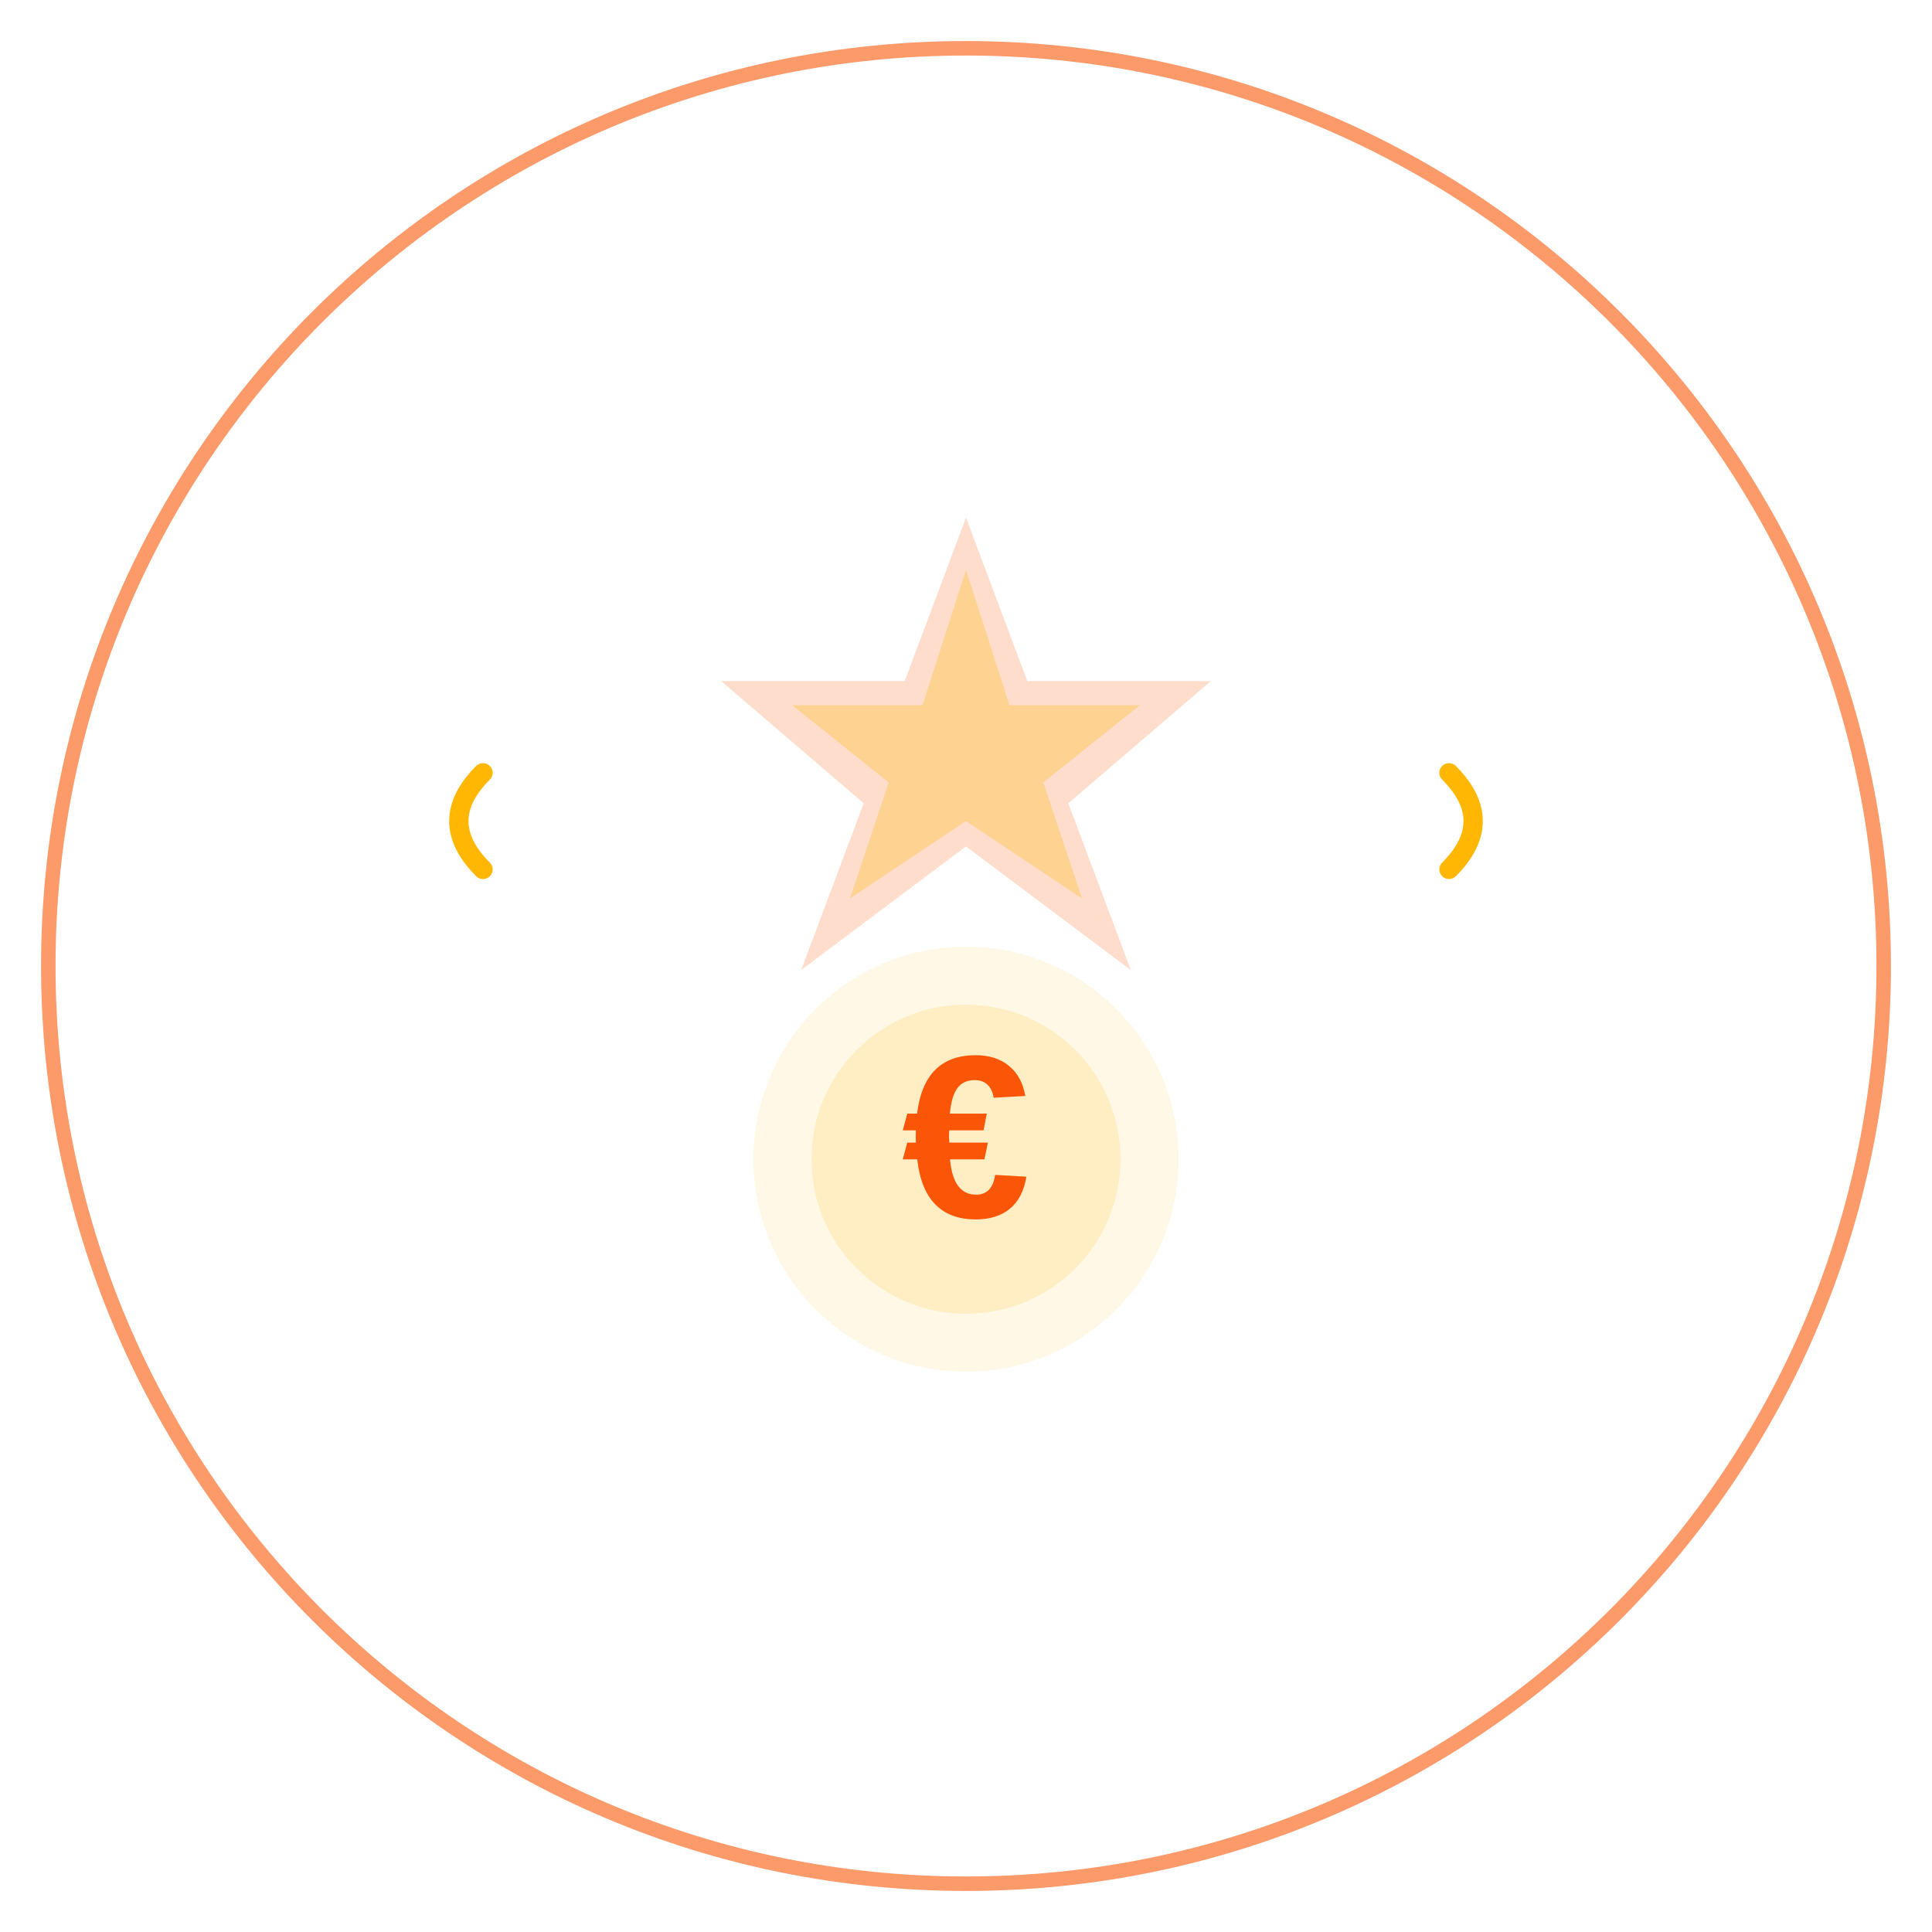
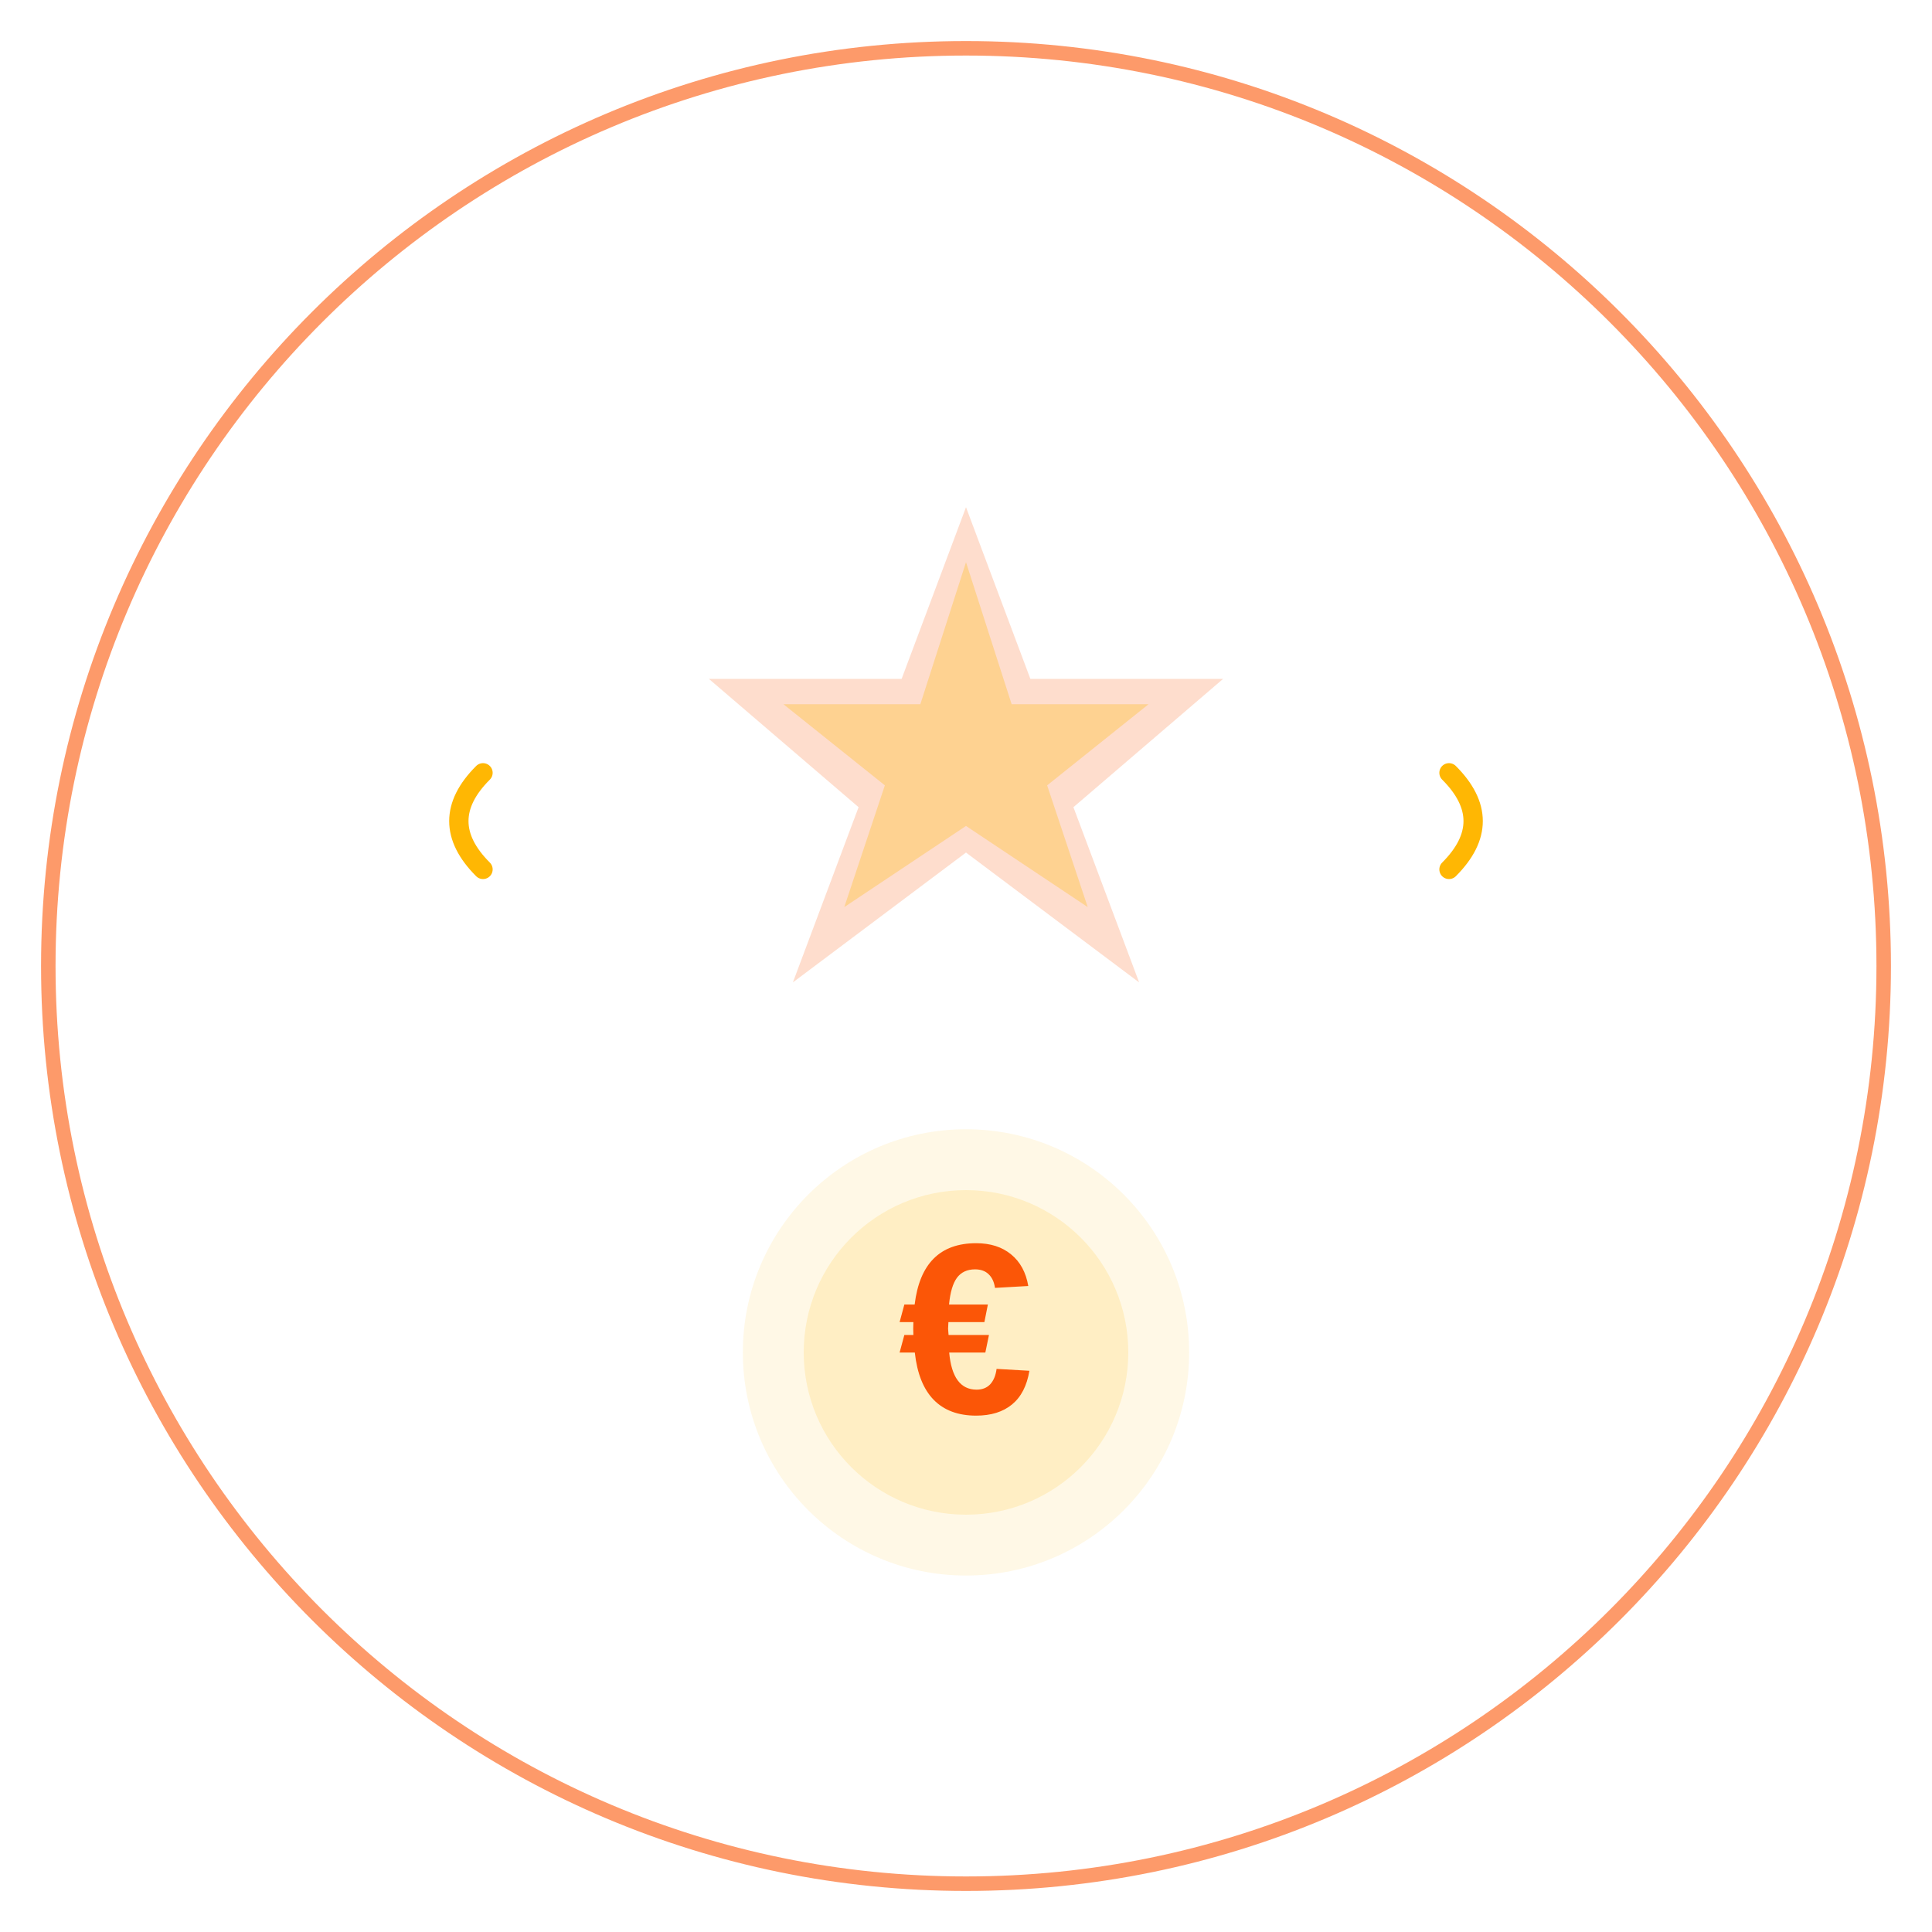
<svg xmlns="http://www.w3.org/2000/svg" viewBox="0 0 200 200">
  <circle cx="100" cy="100" r="95" fill="none" stroke="#FB5607" stroke-width="1.5" opacity="0.6" />
-   <g transform="translate(100, 75)">
+   <g transform="translate(100, 75) scale(1.05)">
    <path d="M 0 -20 L 6 -4 L 24 -4 L 10 8 L 16 24 L 0 12 L -16 24 L -10 8 L -24 -4 L -6 -4 Z" fill="#FB5607" opacity="0.2" stroke="#FB5607" stroke-width="1" />
    <path d="M 0 -16 L 4.5 -2 L 18 -2 L 8 6 L 12 18 L 0 10 L -12 18 L -8 6 L -18 -2 L -4.5 -2 Z" fill="#FFB703" opacity="0.3" />
  </g>
-   <g transform="translate(100, 120)">
+   <g transform="translate(100, 140) scale(1.05)">
    <circle cx="0" cy="0" r="22" fill="#FFB703" opacity="0.1" />
    <circle cx="0" cy="0" r="16" fill="#FFB703" opacity="0.15" />
    <text x="0" y="6" font-size="24" font-weight="bold" fill="#FB5607" text-anchor="middle" font-family="Arial, sans-serif">€</text>
  </g>
  <path d="M 50 80 Q 45 85 50 90" stroke="#FFB703" stroke-width="2" fill="none" stroke-linecap="round" />
  <path d="M 150 80 Q 155 85 150 90" stroke="#FFB703" stroke-width="2" fill="none" stroke-linecap="round" />
</svg>
